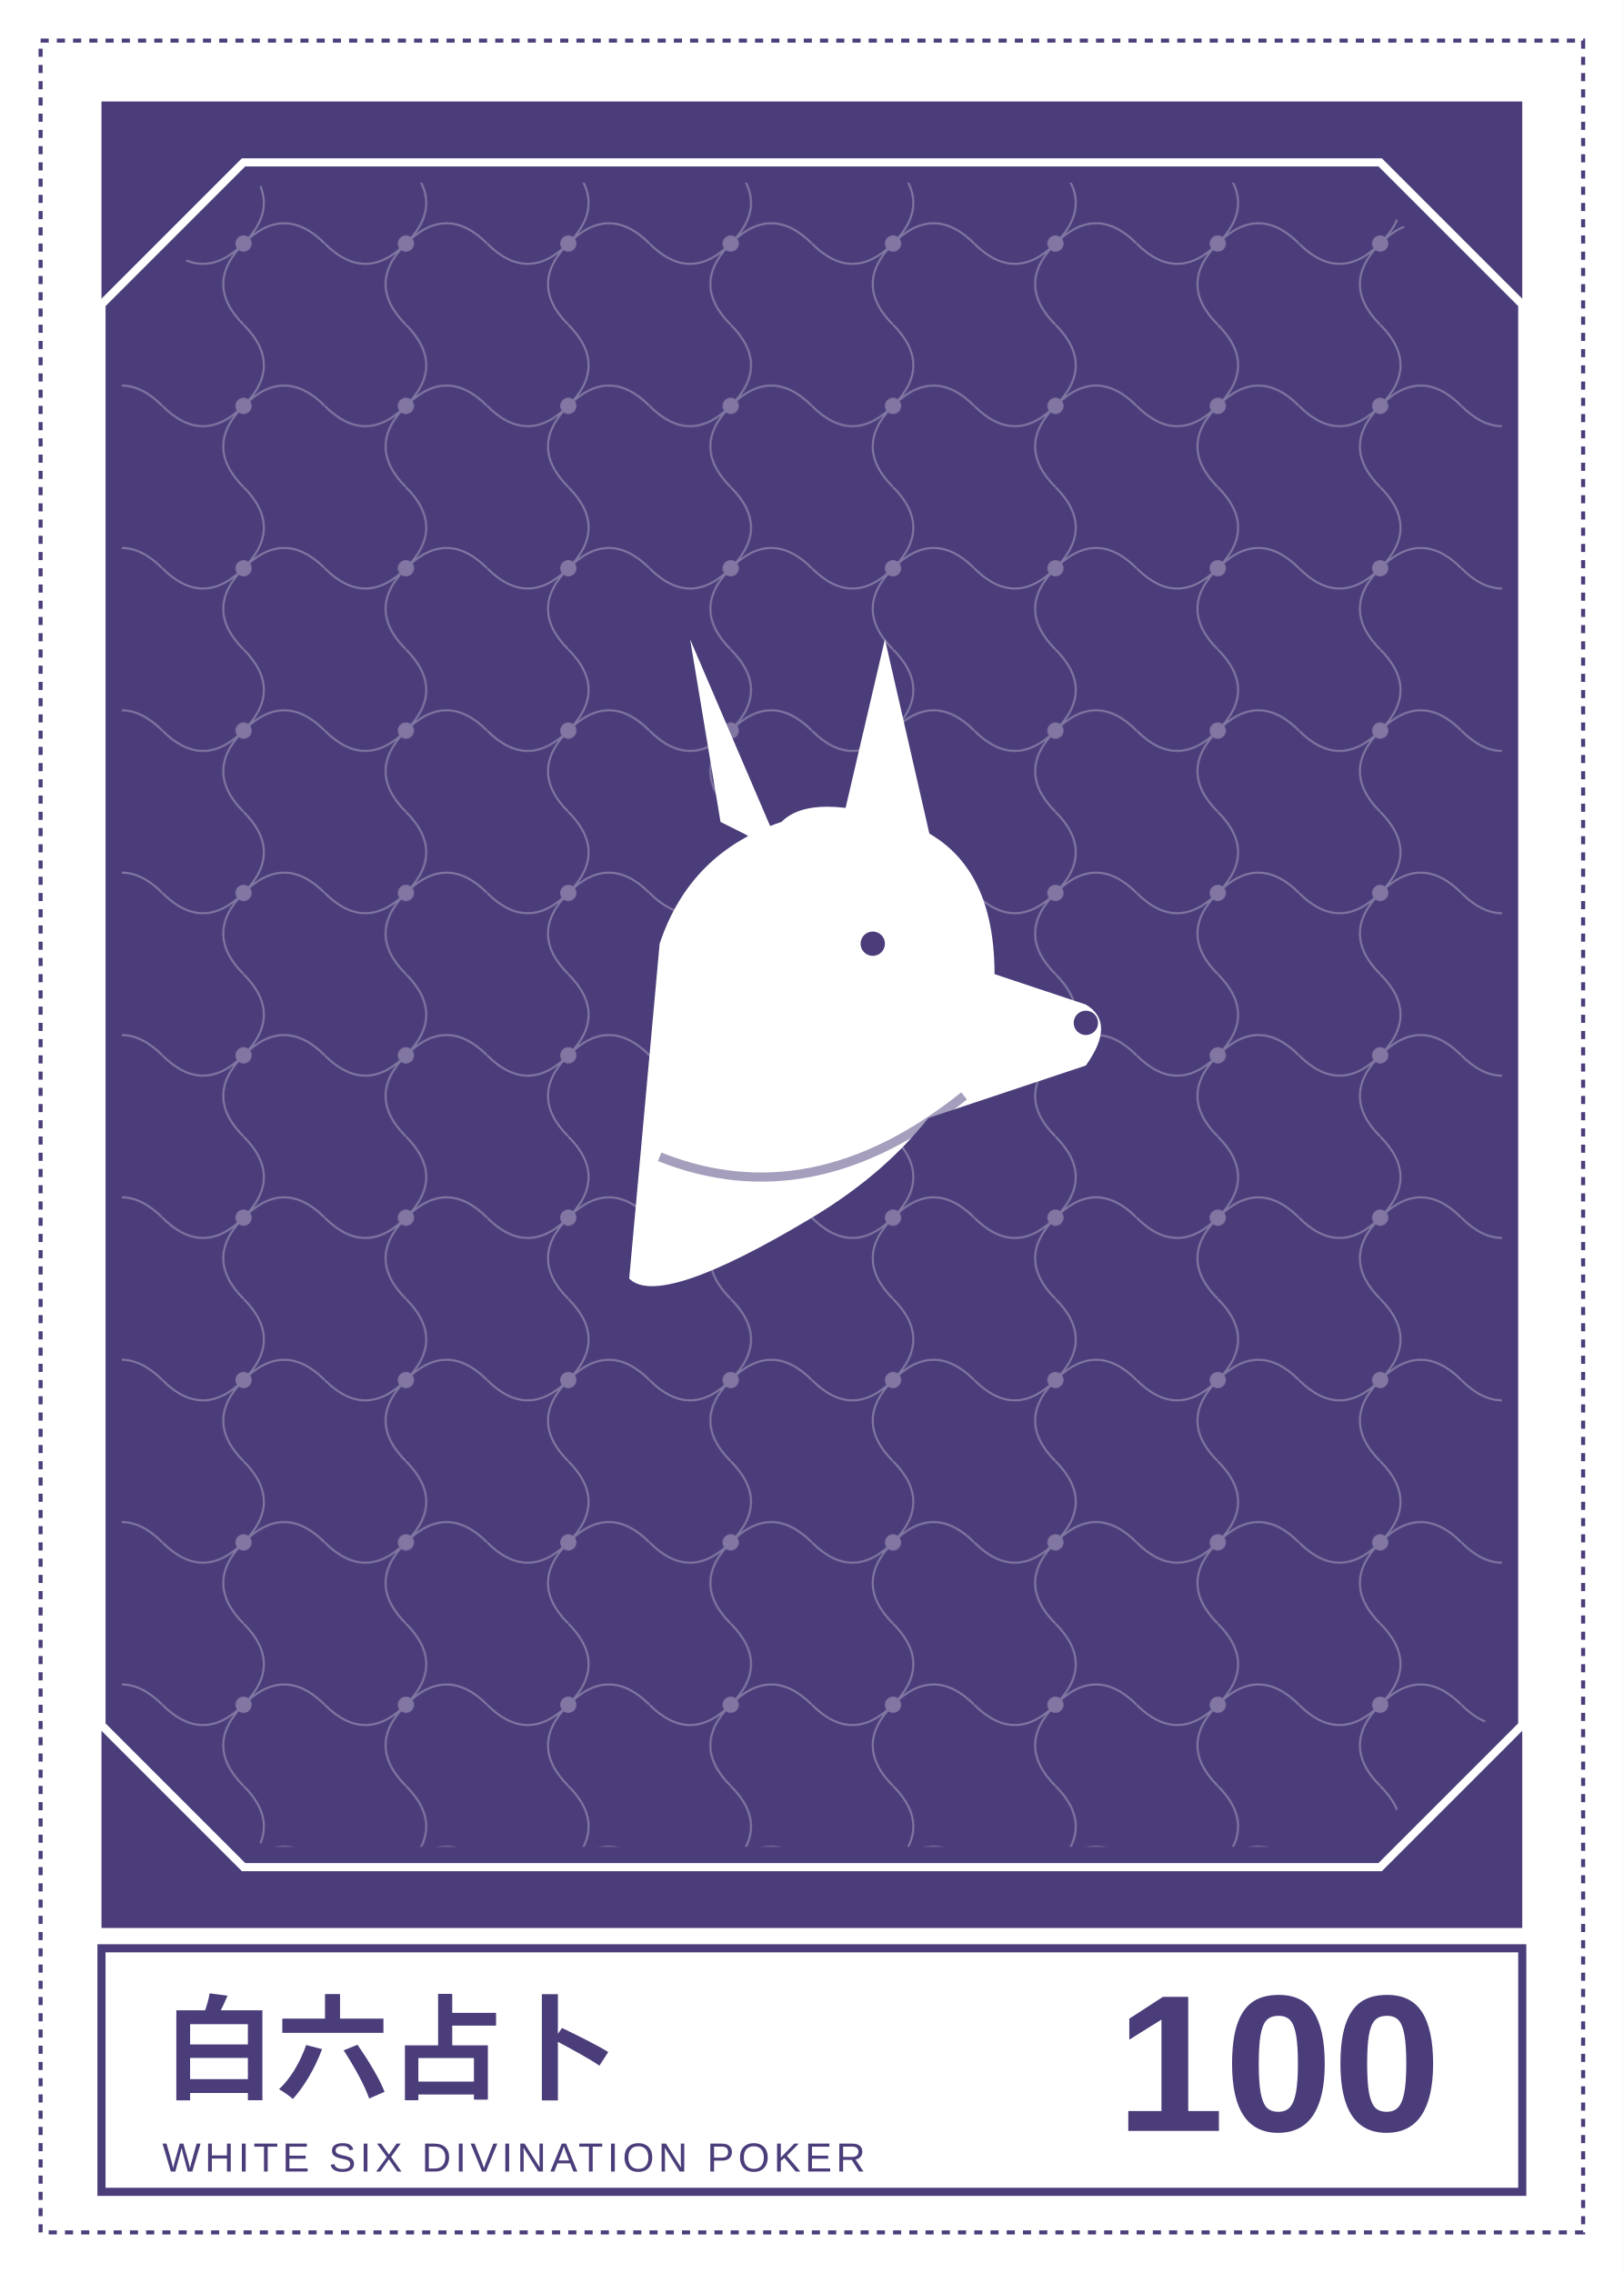
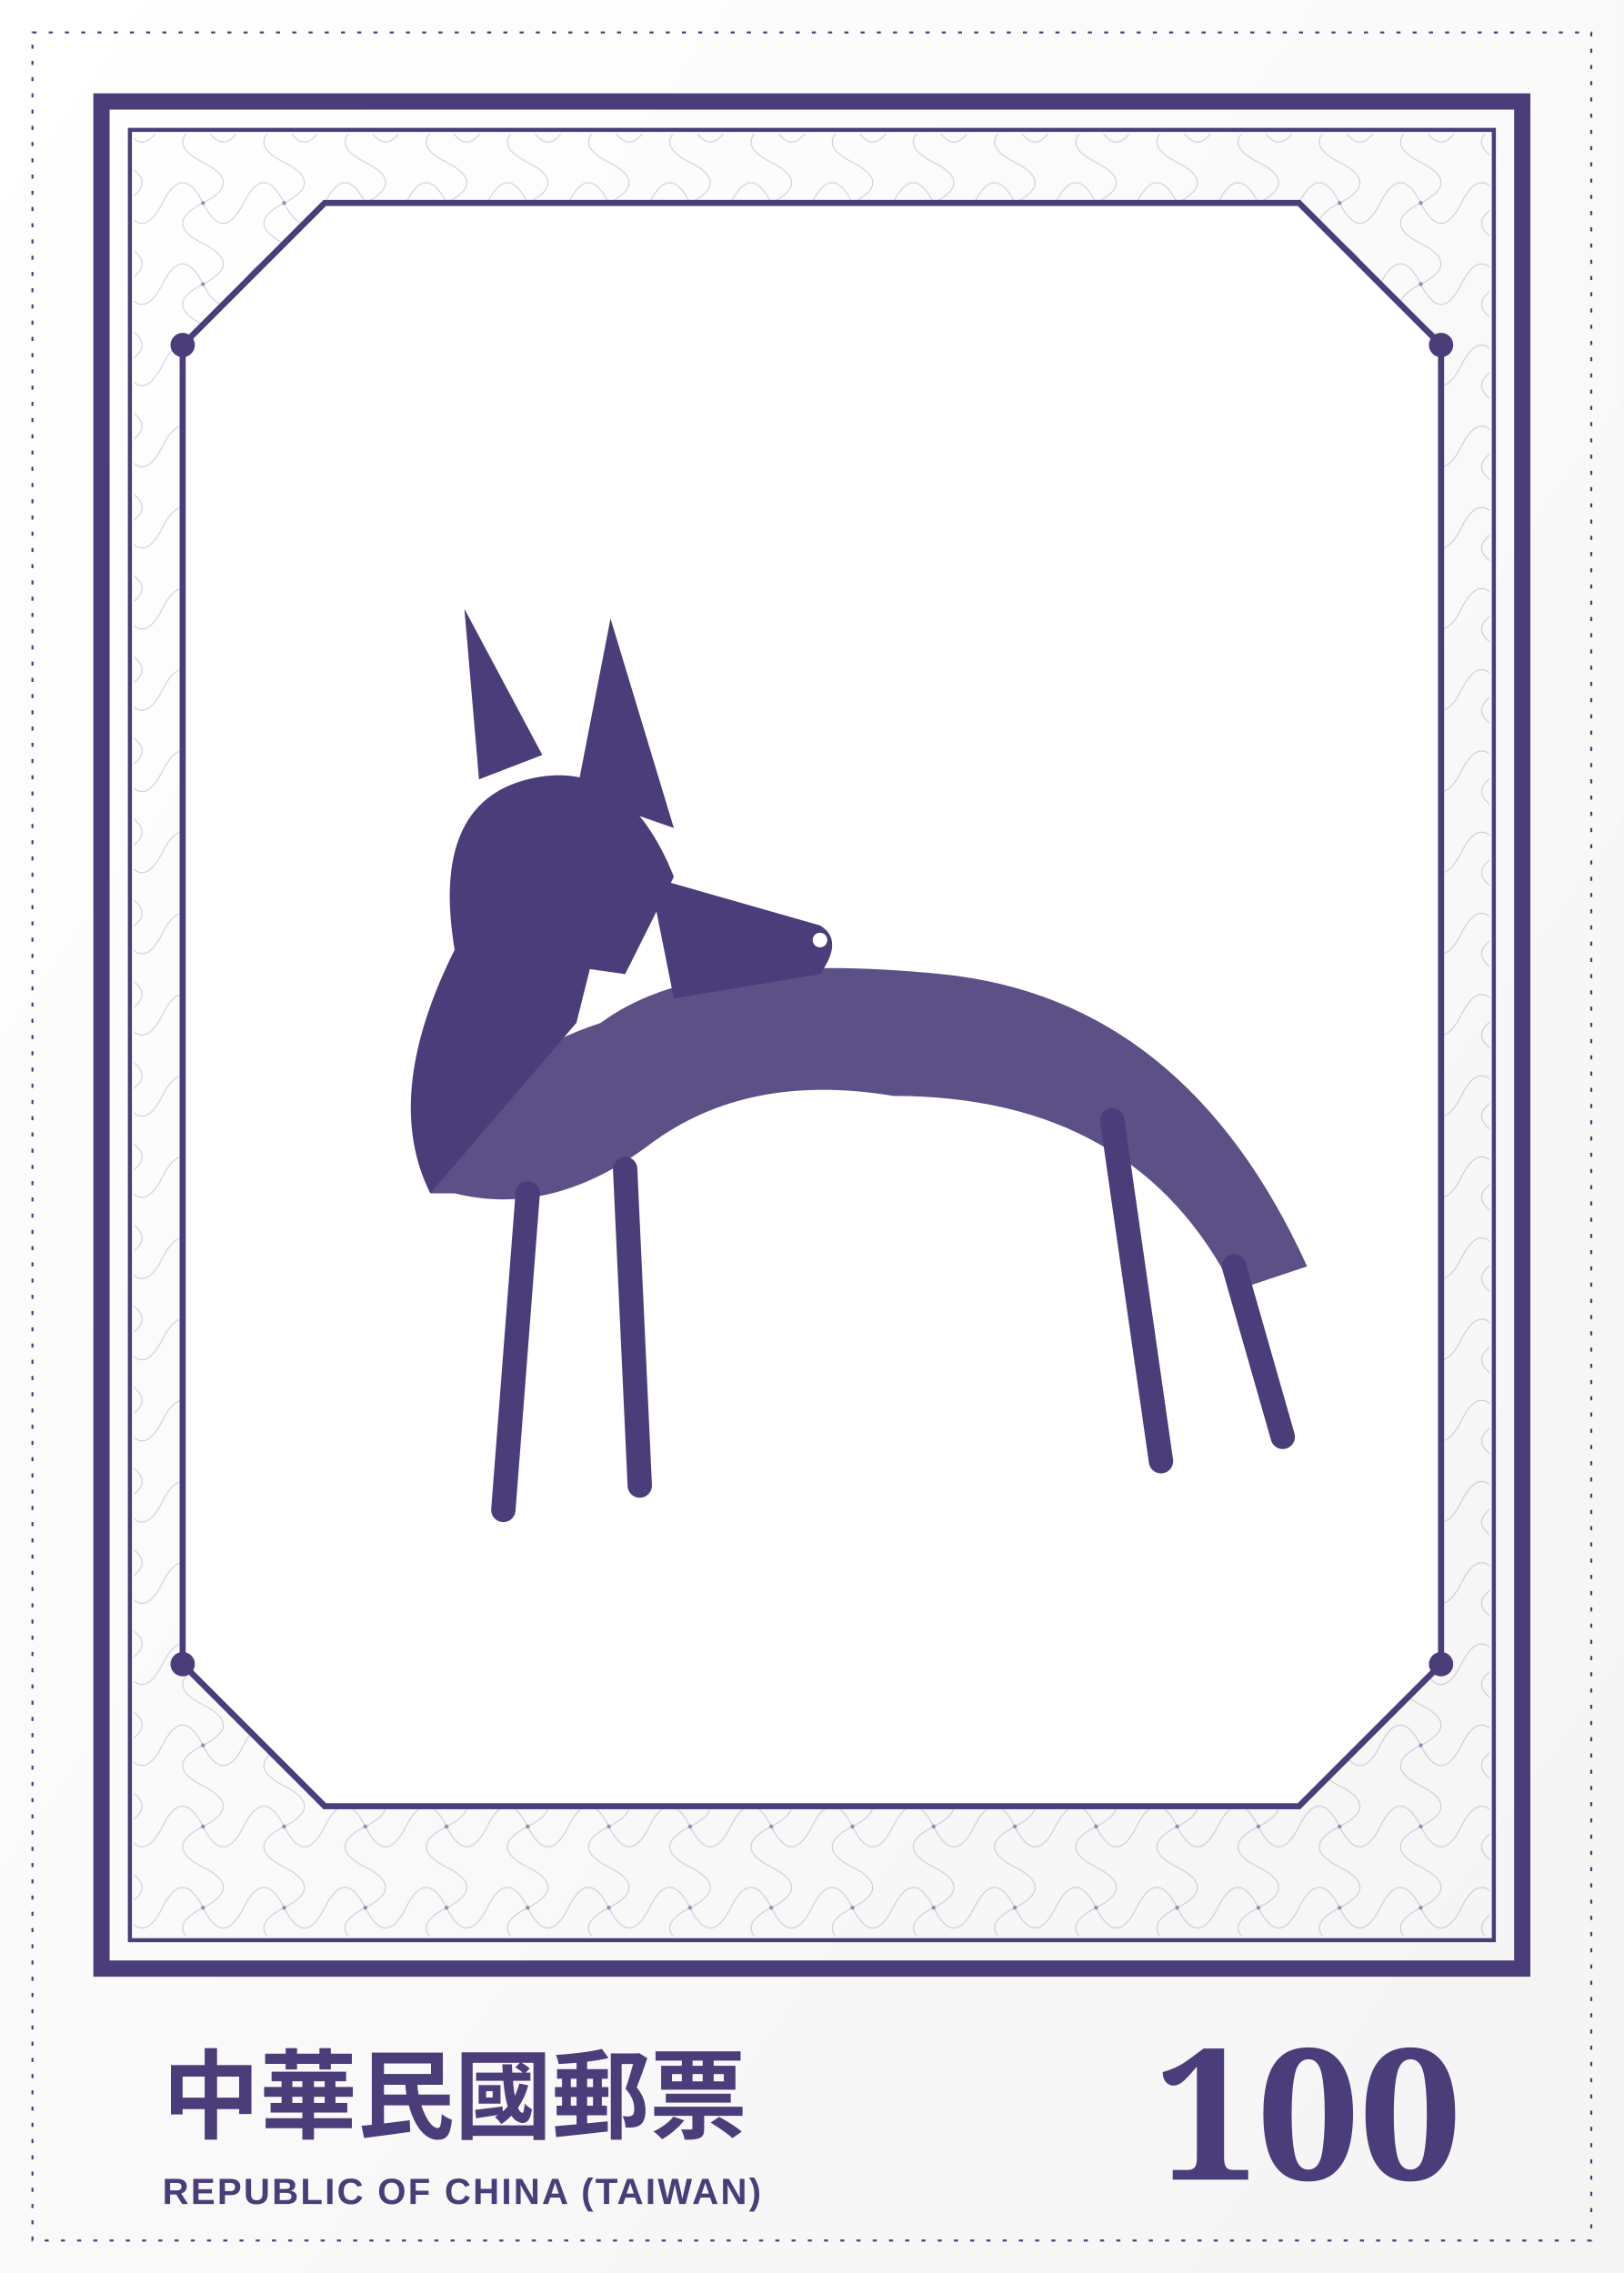
<svg xmlns="http://www.w3.org/2000/svg" width="400" height="560" viewBox="0 0 400 560">
  <defs>
-     <pattern id="stamp-dots" width="10" height="10" patternUnits="userSpaceOnUse">
-       <circle cx="5" cy="5" r="1" fill="#4B3D7A" opacity="0.2" />
+     <pattern id="fine-scroll" width="20" height="20" patternUnits="userSpaceOnUse">
+       <path d="M0,10 Q5,0 10,10 T20,10 M10,0 Q20,5 10,10 T10,20" fill="none" stroke="#4B3D7A" stroke-width="0.2" opacity="0.3" />
+       <circle cx="10" cy="10" r="0.5" fill="#4B3D7A" opacity="0.5" />
    </pattern>
+     <linearGradient id="paper-texture" x1="0" y1="0" x2="1" y2="1">
+       <stop offset="0%" stop-color="#ffffff" />
+       <stop offset="100%" stop-color="#f4f4f4" />
+     </linearGradient>
  </defs>
-   <rect width="400" height="560" fill="white" />
-   <rect x="10" y="10" width="380" height="540" fill="none" stroke="#4B3D7A" stroke-width="1" stroke-dasharray="2,2" />
-   <rect x="25" y="25" width="350" height="450" fill="#4B3D7A" />
-   <path d="M 60,40 L 340,40 L 375,75 L 375,425 L 340,460 L 60,460 L 25,425 L 25,75 Z" fill="none" stroke="white" stroke-width="2" />
-   <g opacity="0.3">
-     <pattern id="scrollwork" width="40" height="40" patternUnits="userSpaceOnUse">
-       <path d="M20,0 Q30,10 20,20 T20,40 M0,20 Q10,30 20,20 T40,20" fill="none" stroke="white" stroke-width="0.5" />
-       <circle cx="20" cy="20" r="2" fill="white" />
-     </pattern>
-     <path d="M 65,45 L 335,45 L 370,80 L 370,420 L 335,455 L 65,455 L 30,420 L 30,80 Z" fill="url(#scrollwork)" />
+   <rect width="400" height="560" fill="url(#paper-texture)" />
+   <rect x="8" y="8" width="384" height="544" fill="none" stroke="#4B3D7A" stroke-width="0.5" stroke-dasharray="1,3" />
+   <rect x="25" y="25" width="350" height="460" fill="none" stroke="#4B3D7A" stroke-width="4" />
+   <rect x="32" y="32" width="336" height="446" fill="none" stroke="#4B3D7A" stroke-width="1" />
+   <rect x="33" y="33" width="334" height="444" fill="url(#fine-scroll)" />
+   <path d="M 80,50 L 320,50 L 355,85 L 355,410 L 320,445 L 80,445 L 45,410 L 45,85 Z" fill="white" stroke="#4B3D7A" stroke-width="1.5" />
+   <g transform="translate(100, 150) scale(1.2)" fill="#4B3D7A">
+     <path d="M10,120 Q30,125 50,110 T100,100 Q150,100 170,140 L185,135 Q160,80 110,75 T40,85 Q10,95 5,120 Z" opacity="0.9" />
+     <path d="M25,120 L20,185 M45,115 L48,180 M145,105 L155,175 M170,135 L180,170" stroke="#4B3D7A" stroke-width="5" stroke-linecap="round" />
+     <g transform="translate(0, 0)">
+       <path d="M5,120 Q-5,100 10,70 T40,65 L35,85 Z" />
+       <path d="M10,70 Q5,40 25,35 T55,55 L45,75 Z" />
+       <path d="M15,35 L12,0 L28,30 Z" />
+       <path d="M35,38 L42,2 L55,45 Z" />
+       <path d="M50,55 L85,65 Q90,68 85,75 L55,80 Z" />
+       <circle cx="85" cy="68" r="1.5" fill="white" />
+     </g>
  </g>
-   <g transform="translate(200, 240) scale(1.5)">
-     <path d="M-30,50 Q-25,55 0,40 T30,0 Q30,-20 15,-25 T-5,-25 Q-20,-20 -25,-5 Z" fill="white" />
-     <path d="M-15,-25 L-20,-55 L-5,-20 Z" fill="white" />
-     <path d="M5,-25 L12,-55 L20,-20 Z" fill="white" />
-     <path d="M15,-5 L45,5 Q50,8 45,15 L15,25 Z" fill="white" />
-     <circle cx="45" cy="8" r="2" fill="#4B3D7A" />
-     <circle cx="10" cy="-5" r="2" fill="#4B3D7A" />
-     <path d="M-25,30 Q0,40 25,20" fill="none" stroke="#4B3D7A" stroke-width="1.5" opacity="0.5" />
+   <g transform="translate(25, 495)">
+     <text x="15" y="30" fill="#4B3D7A" font-family="serif" font-weight="900" font-size="24">中華民國郵票</text>
+     <text x="15" y="48" fill="#4B3D7A" font-family="Arial" font-size="9" font-weight="bold" letter-spacing="0.5">REPUBLIC OF CHINA (TAIWAN)</text>
+     <text x="335" y="42" text-anchor="end" fill="#4B3D7A" font-family="serif" font-weight="900" font-size="45">100</text>
  </g>
-   <rect x="25" y="480" width="350" height="60" fill="white" stroke="#4B3D7A" stroke-width="2" />
-   <text x="40" y="515" fill="#4B3D7A" font-family="serif" font-weight="bold" font-size="28">白六占卜</text>
-   <text x="355" y="525" text-anchor="end" fill="#4B3D7A" font-family="Arial" font-weight="bold" font-size="48">100</text>
-   <text x="40" y="535" fill="#4B3D7A" font-family="Arial" font-size="10" letter-spacing="1">WHITE SIX DIVINATION POKER</text>
+   <circle cx="45" cy="85" r="3" fill="#4B3D7A" />
+   <circle cx="355" cy="85" r="3" fill="#4B3D7A" />
+   <circle cx="45" cy="410" r="3" fill="#4B3D7A" />
+   <circle cx="355" cy="410" r="3" fill="#4B3D7A" />
</svg>
